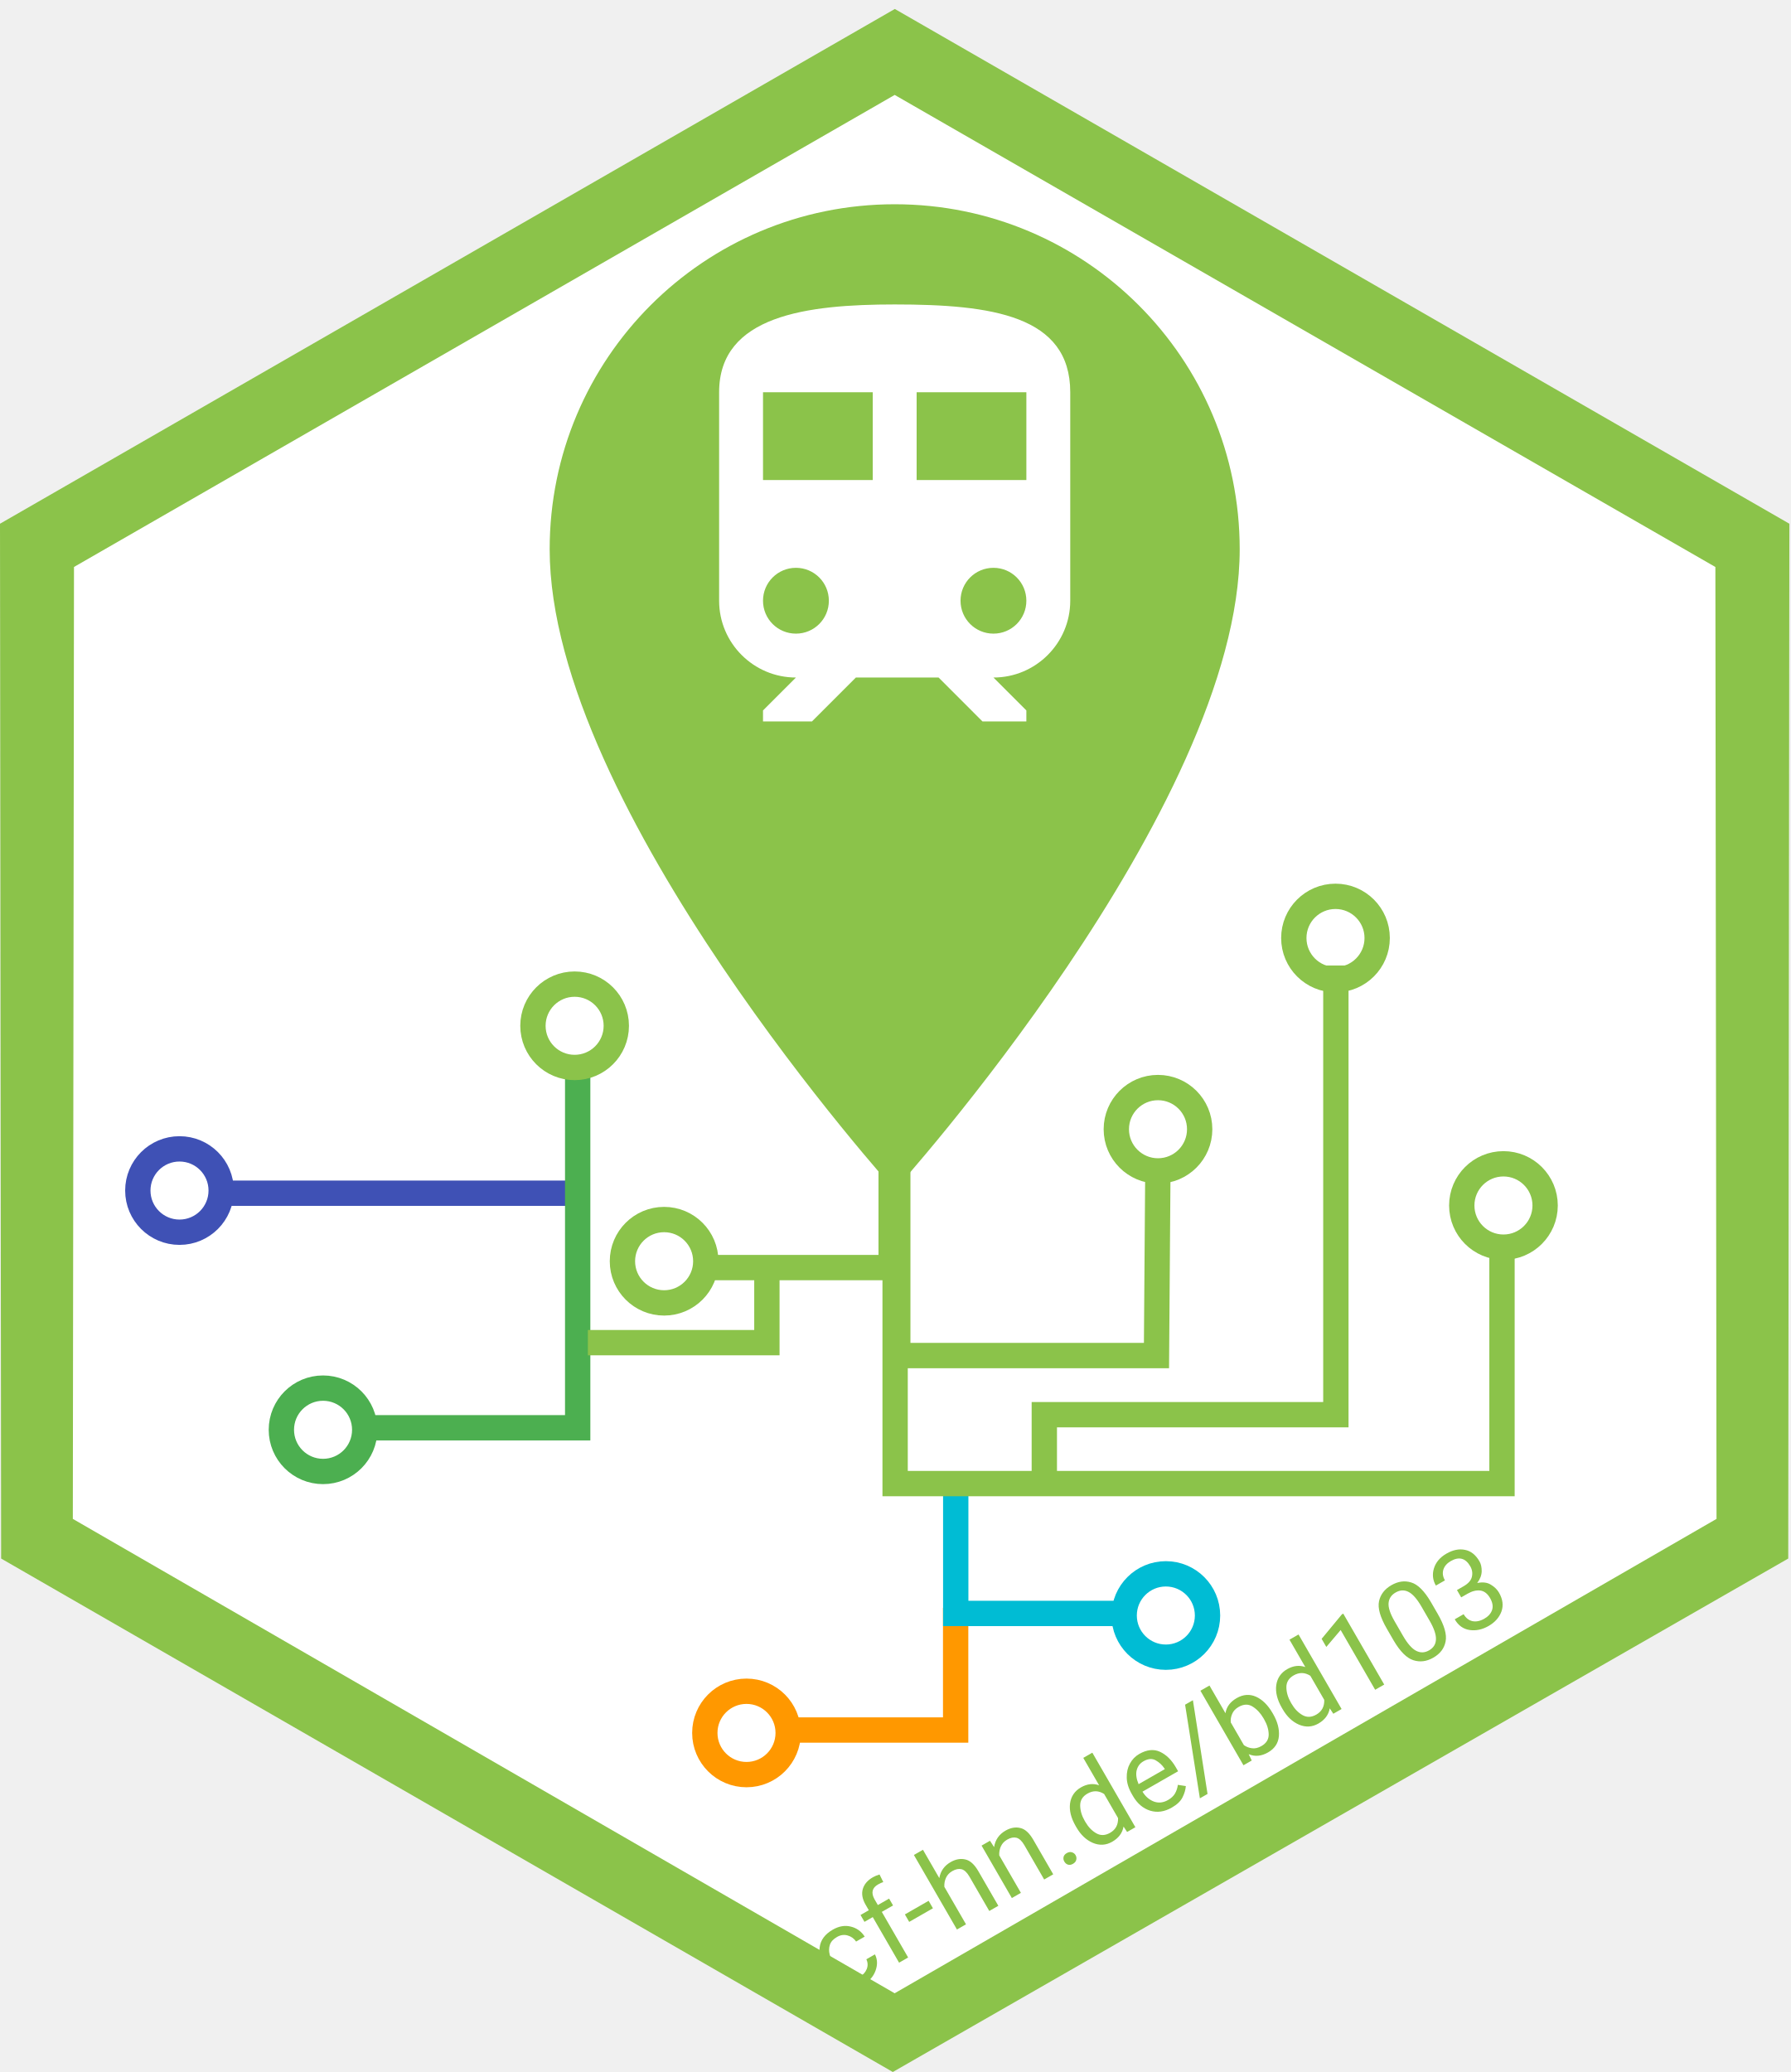
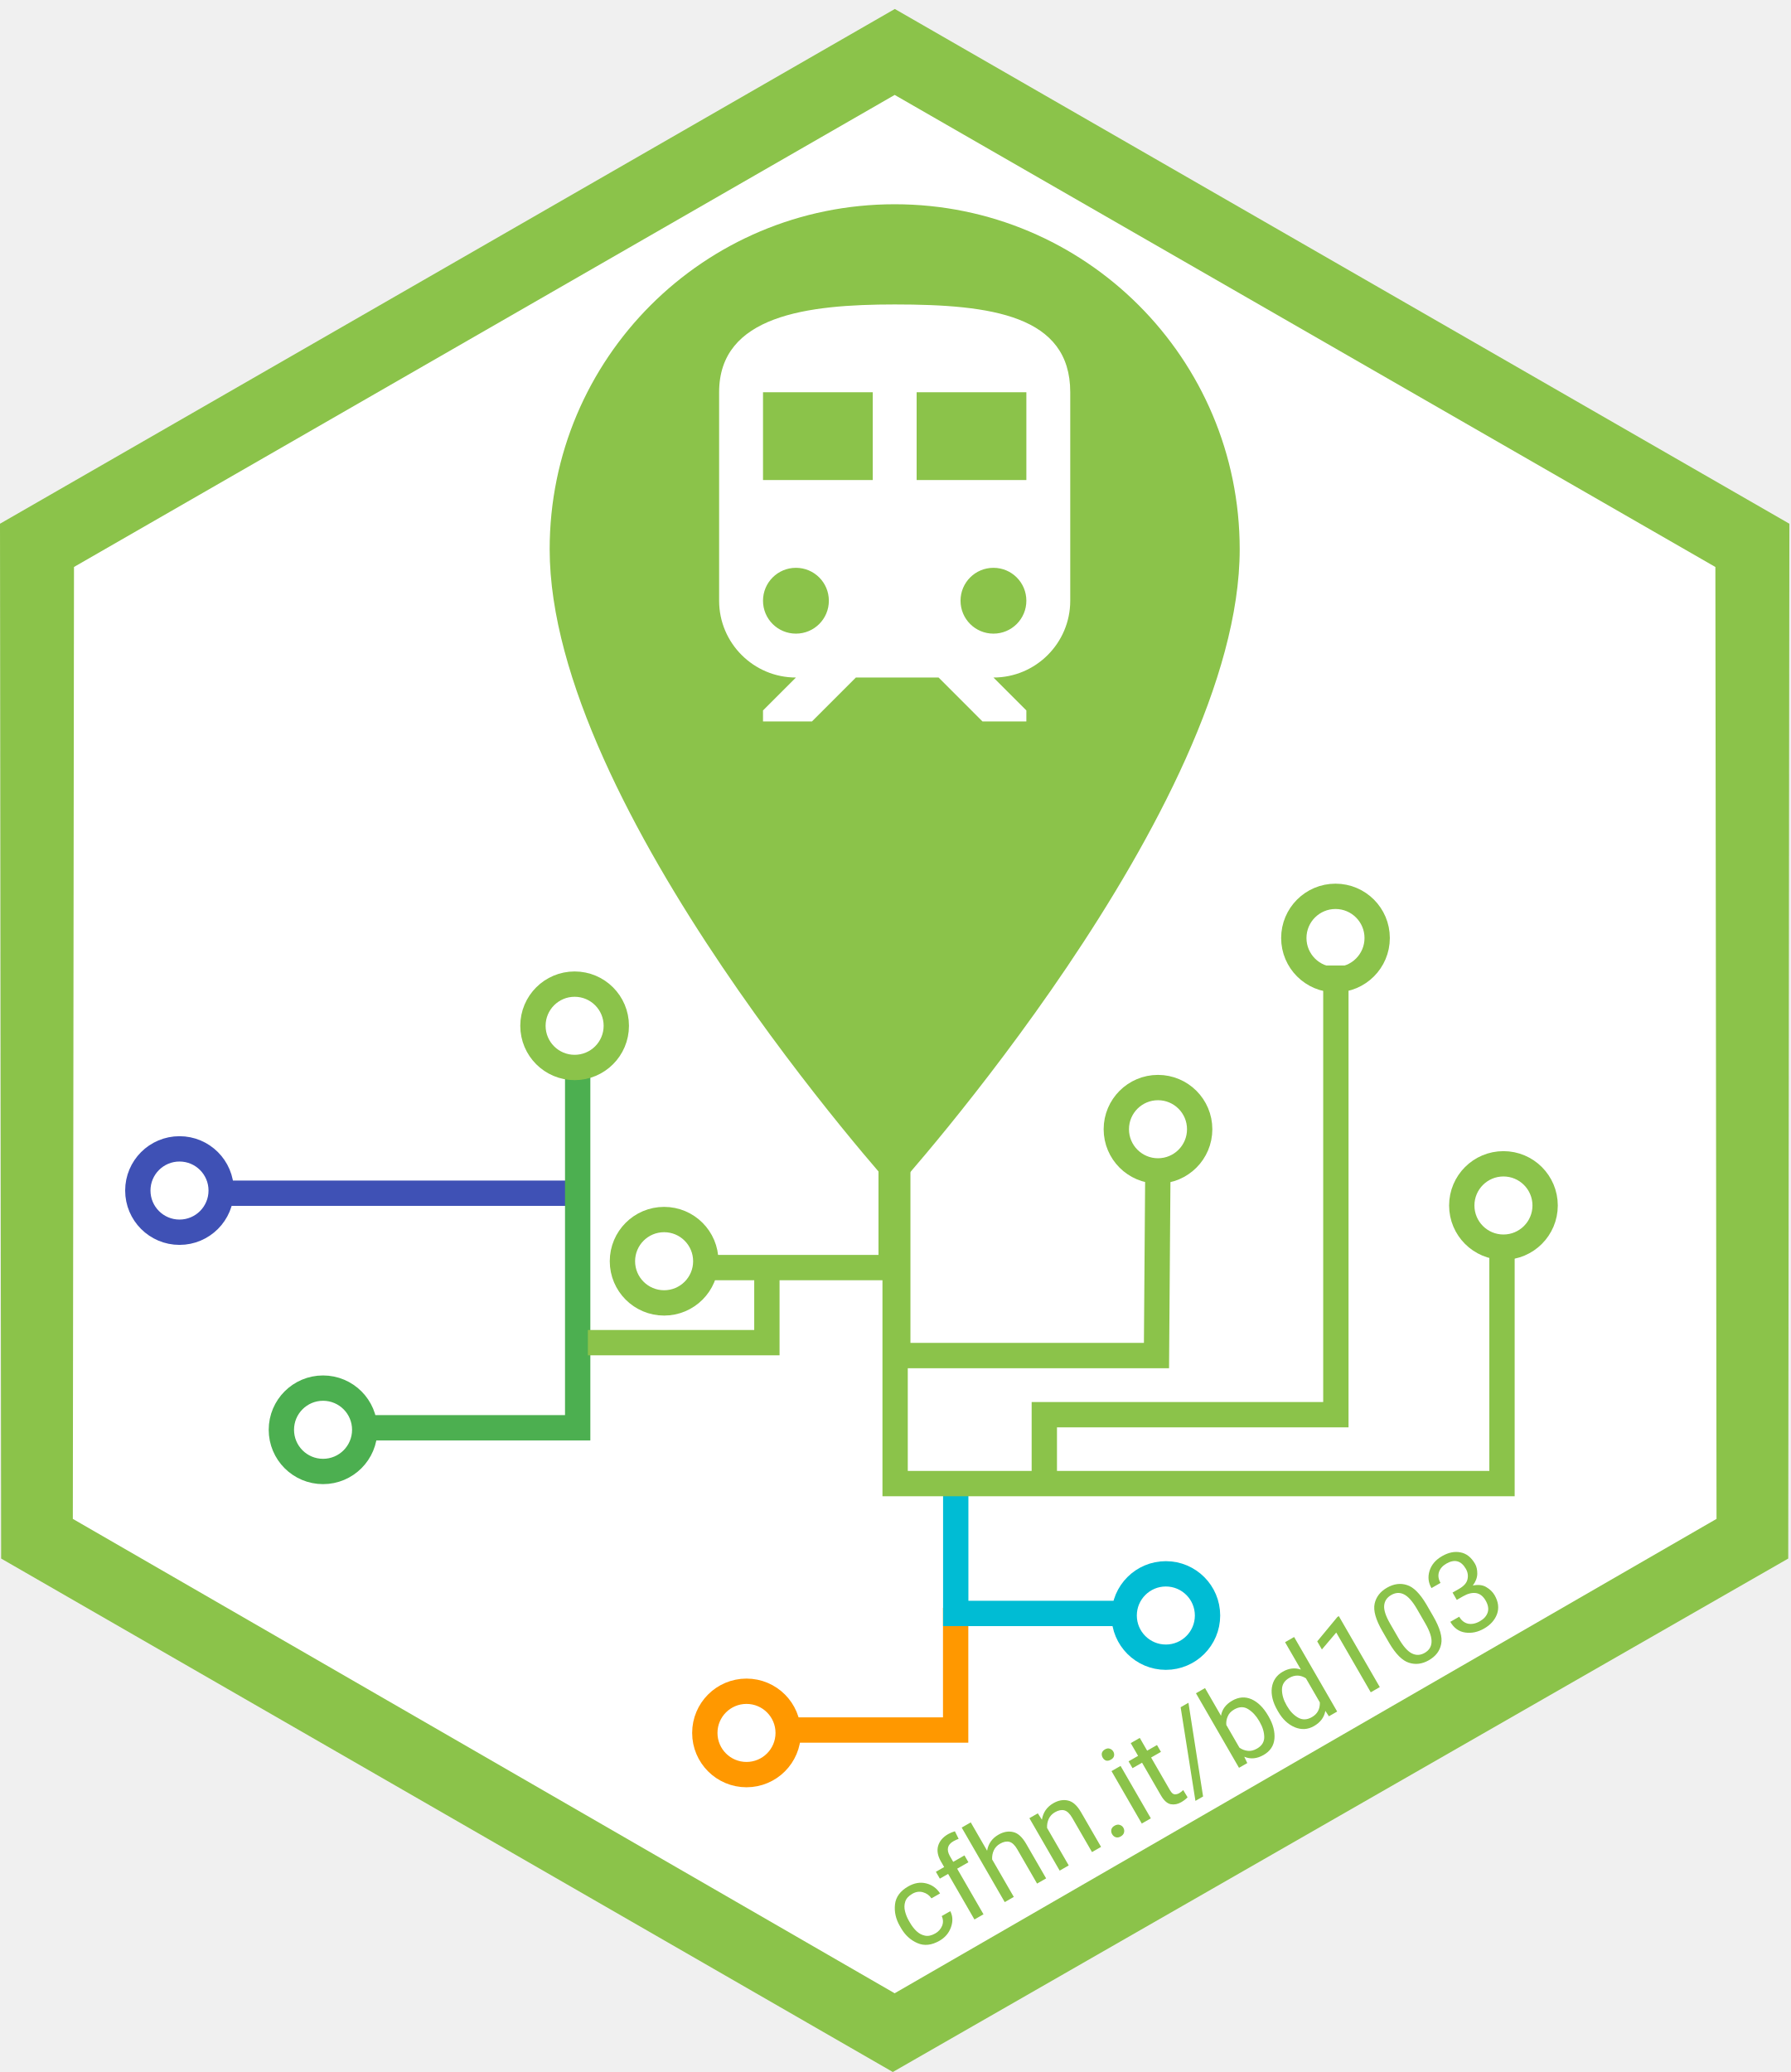
<svg xmlns="http://www.w3.org/2000/svg" width="4.39cm" height="5.08cm" viewBox="0 0 155.551 180" id="svg4532" version="1.1">
  <defs id="defs4534" />
  <g id="layer1" transform="translate(0,-872.3623)">
-     <path d="m 77.308,876.88 c 0,0 -74.676,42.947 -74.876,42.947 0.201,0 1.004,83.888 0.803,83.888 0.201,0 74.876,44.954 74.676,44.954 0.201,0 74.073,-41.743 73.873,-41.743 0.201,0 1.405,-86.698 1.204,-86.698 0.201,0 -75.679,-43.349 -75.679,-43.349 z" id="svg_2-25" style="fill:#ffffff;stroke:#000000;stroke-width:0.602;stroke-miterlimit:4;stroke-dasharray:none;fill-opacity:1" />
+     <path d="m 77.308,876.88 c 0,0 -74.676,42.947 -74.876,42.947 0.201,0 1.004,83.888 0.803,83.888 0.201,0 74.876,44.954 74.676,44.954 0.201,0 74.073,-41.743 73.873,-41.743 0.201,0 1.405,-86.698 1.204,-86.698 0.201,0 -75.679,-43.349 -75.679,-43.349 z" id="svg_2-25" style="fill:#ffffff;fill-opacity:1;stroke:#000000;stroke-width:0.602;stroke-miterlimit:4;stroke-dasharray:none" />
    <g id="g4360" transform="translate(10.63831,17.77126)">
-       <path id="path4202-3-2-1" d="m 72.383,994.268 0,10.615 -15.553,0" style="fill:none;fill-opacity:1;fill-rule:evenodd;stroke:#ff9800;stroke-width:2.2;stroke-linecap:butt;stroke-linejoin:miter;stroke-miterlimit:4;stroke-dasharray:none;stroke-opacity:1" />
+       <path id="path4202-3-2-1" d="m 72.383,994.268 v 10.615 h -15.553" style="fill:none;fill-opacity:1;fill-rule:evenodd;stroke:#ff9800;stroke-width:2.2;stroke-linecap:butt;stroke-linejoin:miter;stroke-miterlimit:4;stroke-dasharray:none;stroke-opacity:1" />
      <circle r="3.621" cy="1005.135" cx="54.213" id="path4264-2" style="opacity:1;fill:none;fill-opacity:1;stroke:#ff9800;stroke-width:2.2;stroke-miterlimit:4;stroke-dasharray:none;stroke-opacity:1" />
    </g>
    <g id="g4368">
-       <path id="path4202-3-2" d="m 83.029,1001.911 0,10.615 15.553,0" style="fill:none;fill-opacity:1;fill-rule:evenodd;stroke:#00bcd4;stroke-width:2.2;stroke-linecap:butt;stroke-linejoin:miter;stroke-miterlimit:4;stroke-dasharray:none;stroke-opacity:1" />
+       <path id="path4202-3-2" d="m 83.029,1001.911 v 10.615 h 15.553" style="fill:none;fill-opacity:1;fill-rule:evenodd;stroke:#00bcd4;stroke-width:2.2;stroke-linecap:butt;stroke-linejoin:miter;stroke-miterlimit:4;stroke-dasharray:none;stroke-opacity:1" />
      <circle r="3.621" cy="1012.706" cx="101.282" id="path4264-2-73" style="opacity:1;fill:none;fill-opacity:1;stroke:#00bcd4;stroke-width:2.2;stroke-miterlimit:4;stroke-dasharray:none;stroke-opacity:1" />
    </g>
-     <path style="fill:none;fill-rule:evenodd;stroke:#3f51b5;stroke-width:2.2;stroke-linecap:butt;stroke-linejoin:miter;stroke-miterlimit:4;stroke-dasharray:none;stroke-opacity:1" d="m 49.808,976.02 -30.49,0" id="path4372" />
+     <path style="fill:none;fill-rule:evenodd;stroke:#3f51b5;stroke-width:2.2;stroke-linecap:butt;stroke-linejoin:miter;stroke-miterlimit:4;stroke-dasharray:none;stroke-opacity:1" d="M 49.808,976.02 H 19.318" id="path4372" />
    <g id="g4364" transform="translate(-27.46445,2.792995)">
-       <path id="path4202-4-2" d="m 77.65,961.757 0,31.846 -19.503,0" style="fill:none;fill-opacity:1;fill-rule:evenodd;stroke:#4caf50;stroke-width:2.2;stroke-linecap:butt;stroke-linejoin:miter;stroke-miterlimit:4;stroke-dasharray:none;stroke-opacity:1" />
+       <path id="path4202-4-2" d="m 77.65,961.757 v 31.846 H 58.147" style="fill:none;fill-opacity:1;fill-rule:evenodd;stroke:#4caf50;stroke-width:2.2;stroke-linecap:butt;stroke-linejoin:miter;stroke-miterlimit:4;stroke-dasharray:none;stroke-opacity:1" />
      <circle r="3.621" cy="993.779" cx="55.529" id="path4264-2-5" style="opacity:1;fill:none;fill-opacity:1;stroke:#4caf50;stroke-width:2.2;stroke-miterlimit:4;stroke-dasharray:none;stroke-opacity:1" />
    </g>
-     <g id="svgg-2" style="stroke-width:1.501;stroke-miterlimit:4;stroke-dasharray:none;fill:#8bc34a;fill-opacity:1" transform="matrix(0.4014817,0,0,0.4013776,-1.366633,865.6385)">
-       <path style="fill:#8bc34a;fill-rule:evenodd;stroke-width:1.501;stroke-miterlimit:4;stroke-dasharray:none;fill-opacity:1" d="M 194.898,0.584 1.273,111.996 1.52,335.969 c 192.945,111.129 0,0 192.945,111.129 193.754,-111.129 0,0 193.754,-111.129 l 0.246,-223.973 z m -0.029,18.604 177.586,102.172 0.248,206.025 c -177.84,102.672 0,0 -177.84,102.672 L 17.033,327.385 l 0.25,-206.029 z" transform="translate(2.130536,18.10956)" id="path5-11" />
+     <g id="svgg-2" style="fill:#8bc34a;fill-opacity:1;stroke-width:1.501;stroke-miterlimit:4;stroke-dasharray:none" transform="matrix(0.4014817,0,0,0.4013776,-1.366633,865.6385)">
+       <path style="fill:#8bc34a;fill-opacity:1;fill-rule:evenodd;stroke-width:1.501;stroke-miterlimit:4;stroke-dasharray:none" d="M 194.898,0.584 1.273,111.996 1.52,335.969 c 192.945,111.129 0,0 192.945,111.129 193.754,-111.129 0,0 193.754,-111.129 l 0.246,-223.973 z m -0.029,18.604 177.586,102.172 0.248,206.025 c -177.84,102.672 0,0 -177.84,102.672 L 17.033,327.385 l 0.25,-206.029 z" transform="translate(2.130536,18.10956)" id="path5-11" />
    </g>
-     <text xml:space="preserve" style="font-style:normal;font-variant:normal;font-weight:normal;font-stretch:normal;font-size:17.456px;line-height:125%;font-family:sans-serif;-inkscape-font-specification:'sans-serif, Normal';text-align:center;letter-spacing:0px;word-spacing:0px;writing-mode:lr-tb;text-anchor:middle;fill:#8bc34a;fill-opacity:1;stroke:none;stroke-width:1.501;stroke-linecap:butt;stroke-linejoin:miter;stroke-miterlimit:4;stroke-dasharray:none;stroke-opacity:1" x="-414.407" y="944.469" id="text4514" transform="matrix(0.8683635,-0.4978016,0.4996422,0.8651646,0,0)">
-       <tspan id="tspan4516" x="-414.407" y="944.469" style="font-style:normal;font-variant:normal;font-weight:normal;font-stretch:normal;font-size:9.975px;font-family:roboto;-inkscape-font-specification:roboto;fill:#8bc34a;fill-opacity:1;stroke-width:1.501;stroke-miterlimit:4;stroke-dasharray:none">cf-hn.de/bd103</tspan>
+     <text xml:space="preserve" style="font-style:normal;font-variant:normal;font-weight:normal;font-stretch:normal;line-height:0%;font-family:sans-serif;-inkscape-font-specification:'sans-serif, Normal';text-align:center;letter-spacing:0px;word-spacing:0px;writing-mode:lr-tb;text-anchor:middle;fill:#8bc34a;fill-opacity:1;stroke:none;stroke-width:1.501;stroke-linecap:butt;stroke-linejoin:miter;stroke-miterlimit:4;stroke-dasharray:none;stroke-opacity:1" x="-414.407" y="944.469" id="text4514" transform="matrix(0.8683635,-0.4978016,0.4996422,0.8651646,0,0)">
+       <tspan id="tspan4516" x="-414.407" y="944.469" style="font-style:normal;font-variant:normal;font-weight:normal;font-stretch:normal;font-size:9.975px;line-height:1.25;font-family:roboto;-inkscape-font-specification:roboto;fill:#8bc34a;fill-opacity:1;stroke-width:1.501;stroke-miterlimit:4;stroke-dasharray:none">cfhn.it/bd103</tspan>
    </text>
-     <text xml:space="preserve" style="font-style:normal;font-variant:normal;font-weight:normal;font-stretch:normal;font-size:17.5px;line-height:125%;font-family:sans-serif;-inkscape-font-specification:'sans-serif, Normal';text-align:center;letter-spacing:0px;word-spacing:0px;writing-mode:lr-tb;text-anchor:middle;fill:#000000;fill-opacity:1;stroke:none;stroke-width:1px;stroke-linecap:butt;stroke-linejoin:miter;stroke-opacity:1" x="51.264" y="952.682" id="text5699">
-       <tspan id="tspan5701" x="51.264" y="952.682" />
+     <text xml:space="preserve" style="font-style:normal;font-variant:normal;font-weight:normal;font-stretch:normal;line-height:0%;font-family:sans-serif;-inkscape-font-specification:'sans-serif, Normal';text-align:center;letter-spacing:0px;word-spacing:0px;writing-mode:lr-tb;text-anchor:middle;fill:#000000;fill-opacity:1;stroke:none;stroke-width:1px;stroke-linecap:butt;stroke-linejoin:miter;stroke-opacity:1" x="51.264" y="952.682" id="text5699">
+       <tspan id="tspan5701" x="54.34" y="952.682" style="font-size:17.5px;line-height:1.25"> </tspan>
    </text>
    <circle style="opacity:1;fill:#ffffff;fill-opacity:1;stroke:#000000;stroke-width:0.604;stroke-miterlimit:4;stroke-dasharray:none;stroke-opacity:1" id="path4159" cx="-171.82" cy="954.273" r="4.608" />
-     <path style="fill:#8bc34a;fill-opacity:1" d="m 77.725,890.106 c -16.57,0 -29.973,13.402 -29.973,29.973 0,22.479 29.973,55.662 29.973,55.662 0,0 29.973,-33.183 29.973,-55.662 0,-16.57 -13.402,-29.973 -29.973,-29.973 z m 0,8.705 c 8.427,0 15.252,0.954 15.252,7.627 l 0,18.111 c 0,3.68 -2.992,6.672 -6.672,6.672 l 2.859,2.859 0,0.955 -3.812,0 -3.812,-3.814 -7.188,0 -3.814,3.814 -4.252,0 0,-0.955 2.861,-2.859 c -3.68,0 -6.674,-2.992 -6.674,-6.672 l 0,-18.111 c 0,-6.673 7.626,-7.627 15.252,-7.627 z m -11.439,7.627 0,7.625 9.533,0 0,-7.625 -9.533,0 z m 13.346,0 0,7.625 9.533,0 0,-7.625 -9.533,0 z M 69.147,921.69 c -1.582,0 -2.861,1.277 -2.861,2.859 0,1.582 1.279,2.859 2.861,2.859 1.582,0 2.859,-1.277 2.859,-2.859 0,-1.582 -1.277,-2.859 -2.859,-2.859 z m 17.158,0 c -1.582,0 -2.859,1.277 -2.859,2.859 0,1.582 1.277,2.859 2.859,2.859 1.582,0 2.859,-1.277 2.859,-2.859 0,-1.582 -1.277,-2.859 -2.859,-2.859 z" id="path4163" />
-     <path style="fill:none;fill-opacity:1;fill-rule:evenodd;stroke:#8bc34a;stroke-width:2.2;stroke-linecap:butt;stroke-linejoin:miter;stroke-miterlimit:4;stroke-dasharray:none;stroke-opacity:1" d="m 77.994,958.277 0,31.846 22.475,0 0.116,-15.615" id="path4202" />
-     <path style="fill:none;fill-opacity:1;fill-rule:evenodd;stroke:#8bc34a;stroke-width:2.2;stroke-linecap:butt;stroke-linejoin:miter;stroke-miterlimit:4;stroke-dasharray:none;stroke-opacity:1" d="m 77.763,969.399 0,31.846 52.722,0 0,-19.872" id="path4202-4" />
-     <path style="fill:none;fill-opacity:1;fill-rule:evenodd;stroke:#8bc34a;stroke-width:2.2;stroke-linecap:butt;stroke-linejoin:miter;stroke-miterlimit:4;stroke-dasharray:none;stroke-opacity:1" d="m 90.724,1001.596 0,-6.336 25.328,0 0,-39.023" id="path4202-3" />
-     <path style="fill:none;fill-opacity:1;fill-rule:evenodd;stroke:#8bc34a;stroke-width:2.2;stroke-linecap:butt;stroke-linejoin:miter;stroke-miterlimit:4;stroke-dasharray:none;stroke-opacity:1" d="m 77.418,950.634 0,31.846 -16.54,0" id="path4202-35" />
-     <path style="fill:none;fill-opacity:1;fill-rule:evenodd;stroke:#8bc34a;stroke-width:2.2;stroke-linecap:butt;stroke-linejoin:miter;stroke-miterlimit:4;stroke-dasharray:none;stroke-opacity:1" d="m 66.623,982.666 0,6.336 -15.553,0" id="path4202-3-7" />
+     <path style="fill:#8bc34a;fill-opacity:1" d="m 77.725,890.106 c -16.57,0 -29.973,13.402 -29.973,29.973 0,22.479 29.973,55.662 29.973,55.662 0,0 29.973,-33.183 29.973,-55.662 0,-16.57 -13.402,-29.973 -29.973,-29.973 z m 0,8.705 c 8.427,0 15.252,0.954 15.252,7.627 v 18.111 c 0,3.68 -2.992,6.672 -6.672,6.672 l 2.859,2.859 v 0.955 h -3.812 l -3.812,-3.814 h -7.188 l -3.814,3.814 h -4.252 v -0.955 l 2.861,-2.859 c -3.68,0 -6.674,-2.992 -6.674,-6.672 v -18.111 c 0,-6.673 7.626,-7.627 15.252,-7.627 z m -11.439,7.627 v 7.625 h 9.533 v -7.625 z m 13.346,0 v 7.625 h 9.533 v -7.625 z M 69.147,921.69 c -1.582,0 -2.861,1.277 -2.861,2.859 0,1.582 1.279,2.859 2.861,2.859 1.582,0 2.859,-1.277 2.859,-2.859 0,-1.582 -1.277,-2.859 -2.859,-2.859 z m 17.158,0 c -1.582,0 -2.859,1.277 -2.859,2.859 0,1.582 1.277,2.859 2.859,2.859 1.582,0 2.859,-1.277 2.859,-2.859 0,-1.582 -1.277,-2.859 -2.859,-2.859 z" id="path4163" />
+     <path style="fill:none;fill-opacity:1;fill-rule:evenodd;stroke:#8bc34a;stroke-width:2.2;stroke-linecap:butt;stroke-linejoin:miter;stroke-miterlimit:4;stroke-dasharray:none;stroke-opacity:1" d="m 77.994,958.277 v 31.846 h 22.475 l 0.116,-15.615" id="path4202" />
+     <path style="fill:none;fill-opacity:1;fill-rule:evenodd;stroke:#8bc34a;stroke-width:2.2;stroke-linecap:butt;stroke-linejoin:miter;stroke-miterlimit:4;stroke-dasharray:none;stroke-opacity:1" d="m 77.763,969.399 v 31.846 h 52.722 v -19.872" id="path4202-4" />
+     <path style="fill:none;fill-opacity:1;fill-rule:evenodd;stroke:#8bc34a;stroke-width:2.2;stroke-linecap:butt;stroke-linejoin:miter;stroke-miterlimit:4;stroke-dasharray:none;stroke-opacity:1" d="m 90.724,1001.596 v -6.336 h 25.328 v -39.023" id="path4202-3" />
+     <path style="fill:none;fill-opacity:1;fill-rule:evenodd;stroke:#8bc34a;stroke-width:2.2;stroke-linecap:butt;stroke-linejoin:miter;stroke-miterlimit:4;stroke-dasharray:none;stroke-opacity:1" d="m 77.418,950.634 v 31.846 h -16.54" id="path4202-35" />
+     <path style="fill:none;fill-opacity:1;fill-rule:evenodd;stroke:#8bc34a;stroke-width:2.2;stroke-linecap:butt;stroke-linejoin:miter;stroke-miterlimit:4;stroke-dasharray:none;stroke-opacity:1" d="m 66.623,982.666 v 6.336 h -15.553" id="path4202-3-7" />
    <circle style="opacity:1;fill:none;fill-opacity:1;stroke:#8bc34a;stroke-width:2.2;stroke-miterlimit:4;stroke-dasharray:none;stroke-opacity:1" id="path4264" cx="57.694" cy="981.928" r="3.621" />
    <circle style="opacity:1;fill:none;fill-opacity:1;stroke:#8bc34a;stroke-width:2.2;stroke-miterlimit:4;stroke-dasharray:none;stroke-opacity:1" id="path4264-2-7" cx="49.92" cy="961.476" r="3.621" />
    <circle style="opacity:1;fill:none;fill-opacity:1;stroke:#8bc34a;stroke-width:2.2;stroke-miterlimit:4;stroke-dasharray:none;stroke-opacity:1" id="path4264-2-8" cx="116.02" cy="953.85" r="3.621" />
    <circle style="opacity:1;fill:none;fill-opacity:1;stroke:#8bc34a;stroke-width:2.2;stroke-miterlimit:4;stroke-dasharray:none;stroke-opacity:1" id="path4264-2-4" cx="100.6" cy="970.462" r="3.621" />
    <circle style="opacity:1;fill:none;fill-opacity:1;stroke:#8bc34a;stroke-width:2.2;stroke-miterlimit:4;stroke-dasharray:none;stroke-opacity:1" id="path4264-2-47" cx="130.611" cy="977.086" r="3.621" />
    <circle style="opacity:1;fill:none;fill-opacity:1;stroke:#3f51b5;stroke-width:2.2;stroke-miterlimit:4;stroke-dasharray:none;stroke-opacity:1" id="path4264-2-7-8" cx="15.594" cy="975.788" r="3.621" />
  </g>
</svg>
